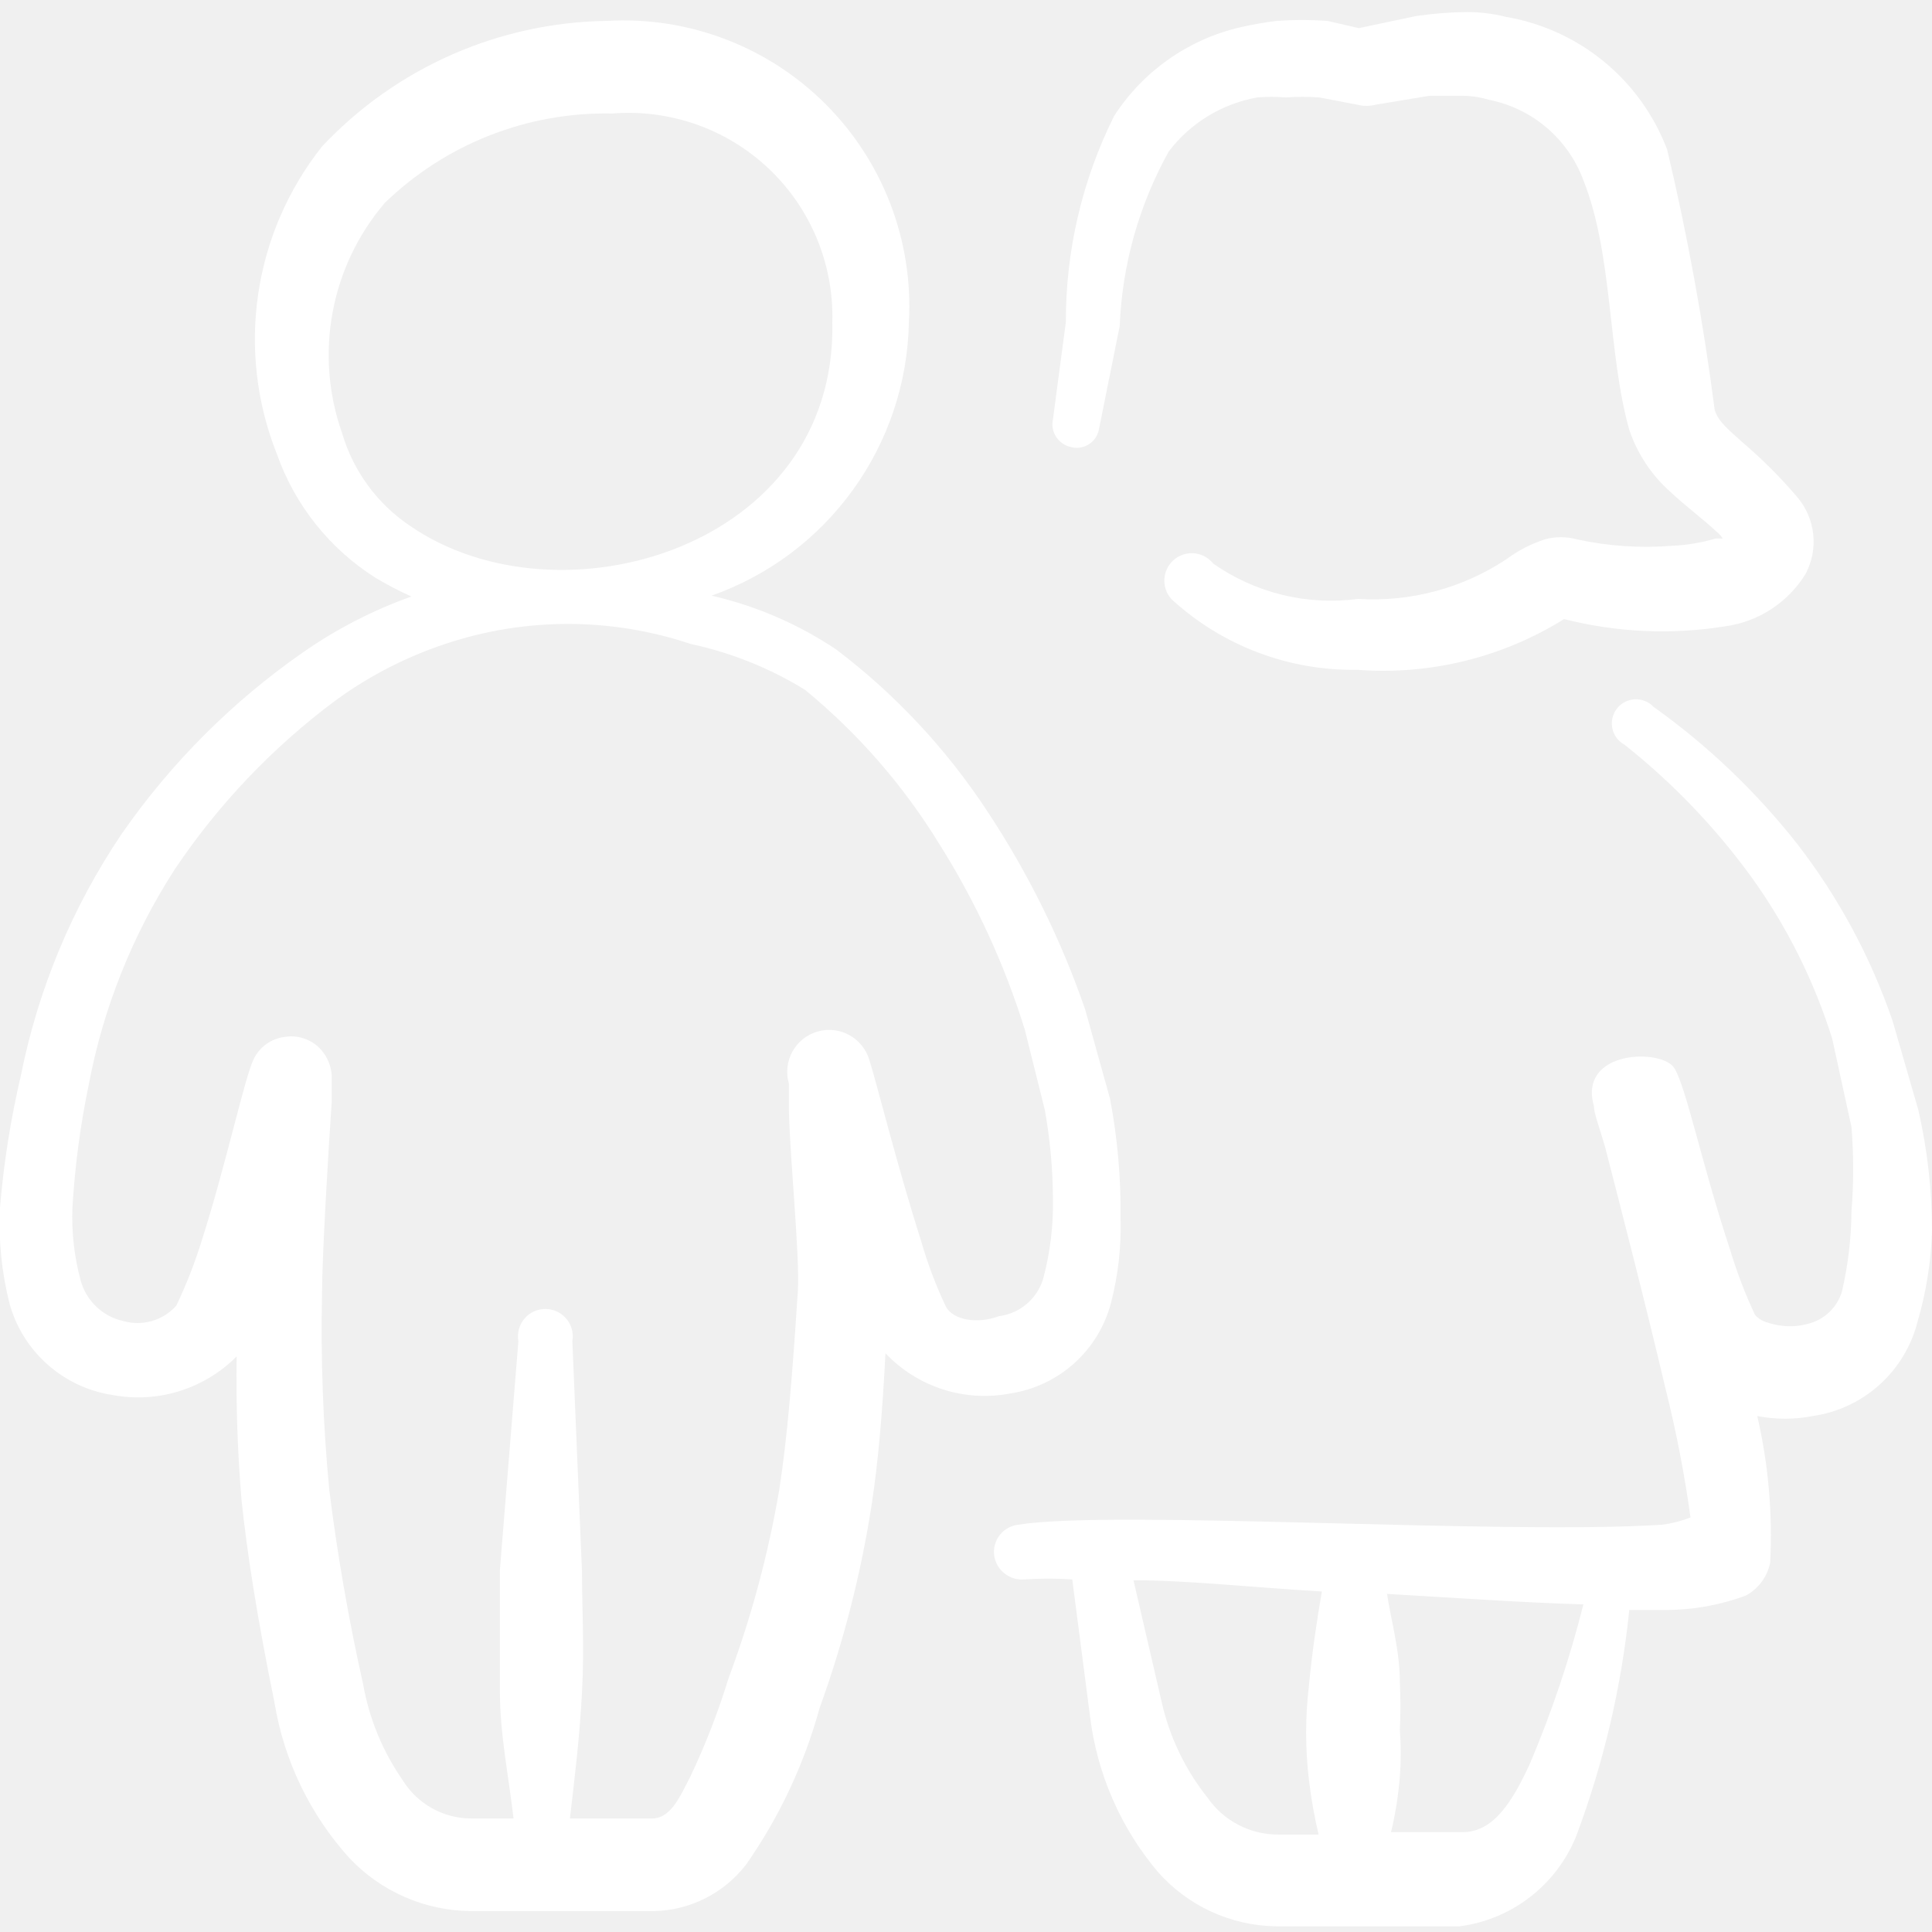
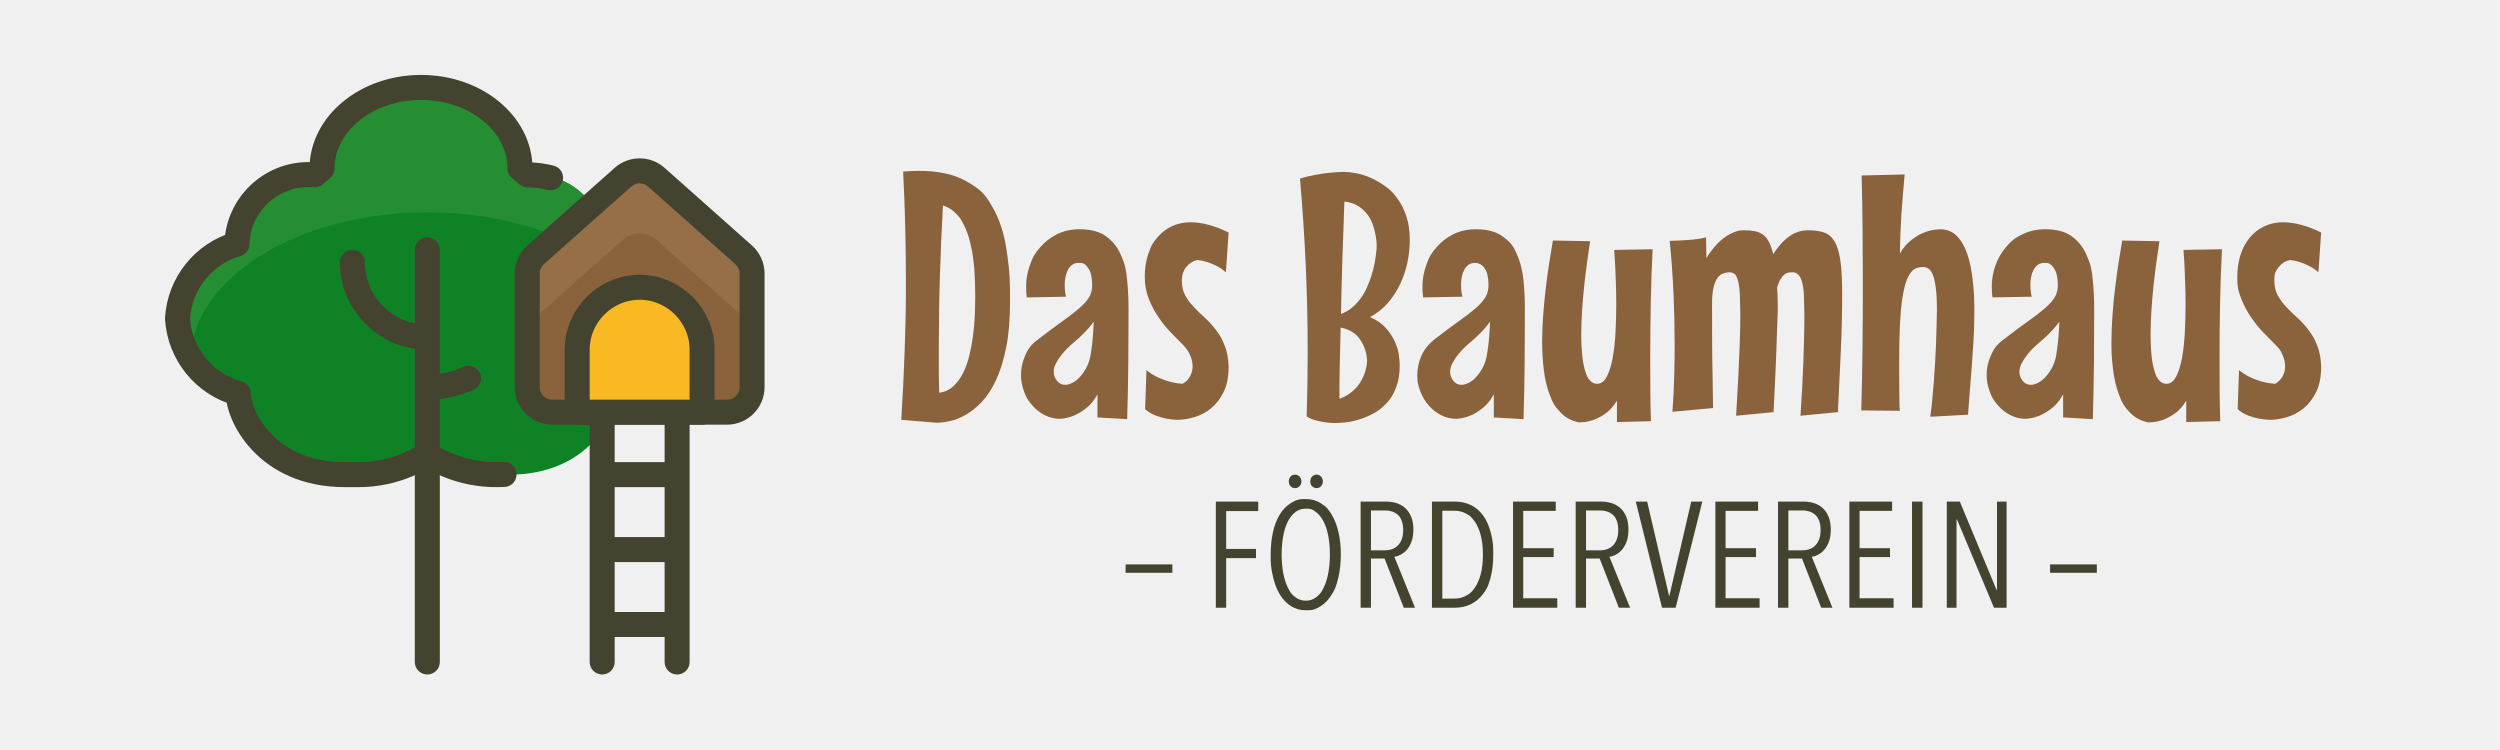
- <svg xmlns="http://www.w3.org/2000/svg" preserveAspectRatio="xMinYMin" viewBox="0 0 16 16">
-   <path fill="#fff" d="M9.2 10.793a2.5 2.5 0 0 0 .08-.7 5 5 0 0 0-.087-.993l-.206-.74a7.3 7.3 0 0 0-.814-1.647A5.4 5.4 0 0 0 6.927 5.38a3.1 3.1 0 0 0-1.034-.447 2.45 2.45 0 0 0 1.634-2.266 2.367 2.367 0 0 0-2.5-2.494 3.3 3.3 0 0 0-2.36 1.04 2.57 2.57 0 0 0-.374 2.547 2 2 0 0 0 .82 1.027 3 3 0 0 0 .294.153 3.8 3.8 0 0 0-.894.46 6 6 0 0 0-1.506 1.507 5.5 5.5 0 0 0-.834 2A7.5 7.5 0 0 0 0 10a2.7 2.7 0 0 0 .08.8 1.05 1.05 0 0 0 .853.753 1.15 1.15 0 0 0 1.027-.32A12 12 0 0 0 2 12.42c.047.447.127.96.273 1.68a2.53 2.53 0 0 0 .62 1.287 1.4 1.4 0 0 0 1.007.44h1.513a.99.99 0 0 0 .767-.387 4.2 4.2 0 0 0 .607-1.293 9 9 0 0 0 .433-1.694c.053-.353.087-.74.113-1.246a1.13 1.13 0 0 0 1.034.333 1.02 1.02 0 0 0 .833-.747M2.833 3.587a1.94 1.94 0 0 1 .354-1.907A2.63 2.63 0 0 1 5.073.94a1.687 1.687 0 0 1 1.82 1.727c.04 1.873-2.266 2.54-3.5 1.686a1.4 1.4 0 0 1-.56-.766m5 7.233a3.6 3.6 0 0 1-.206-.547c-.2-.626-.374-1.333-.427-1.493a.34.34 0 0 0-.667.193s0 .087 0 .167c0 .373.094 1.26.074 1.56-.047.72-.087 1.207-.154 1.64a8.6 8.6 0 0 1-.42 1.56 6 6 0 0 1-.313.807c-.093.18-.167.36-.333.353H4.72c.04-.347.08-.667.1-1.047s0-.666 0-.993l-.08-1.913a.227.227 0 1 0-.447 0L4.14 13v1.013c0 .347.073.7.113 1.047h-.346a.67.67 0 0 1-.574-.32 2 2 0 0 1-.326-.793 17 17 0 0 1-.28-1.607 14 14 0 0 1-.06-1.627c0-.306.053-1.2.08-1.586v-.22a.35.35 0 0 0-.067-.187.33.33 0 0 0-.32-.133.33.33 0 0 0-.26.186c-.073.147-.227.867-.427 1.494a4 4 0 0 1-.213.546.43.43 0 0 1-.44.127.47.47 0 0 1-.353-.34A2 2 0 0 1 .6 10a7 7 0 0 1 .133-1.007A5 5 0 0 1 1.447 7.2 5.7 5.7 0 0 1 2.78 5.8a3.3 3.3 0 0 1 .907-.467 3.2 3.2 0 0 1 2.033 0 3 3 0 0 1 .947.38A5.1 5.1 0 0 1 7.773 6.98a6.5 6.5 0 0 1 .714 1.547l.166.666a4.3 4.3 0 0 1 .067.727 2.4 2.4 0 0 1-.08.667.44.44 0 0 1-.367.313c-.18.067-.38.033-.44-.08m8.054-1.627-.214-.74a5.1 5.1 0 0 0-.786-1.46 5.8 5.8 0 0 0-1.194-1.14.2.2 0 1 0-.24.314 5.6 5.6 0 0 1 1.054 1.1 4.7 4.7 0 0 1 .666 1.333l.16.733a4.3 4.3 0 0 1 0 .7 3 3 0 0 1-.08.667.39.39 0 0 1-.246.253.57.57 0 0 1-.367 0 .2.2 0 0 1-.107-.066 4 4 0 0 1-.206-.54c-.234-.707-.36-1.334-.46-1.5s-.8-.154-.667.313c0 .06.047.18.093.34.12.467.334 1.293.5 2A10 10 0 0 1 14 12.567a1 1 0 0 1-.233.06c-1.334.086-4.547-.127-5.334 0a.227.227 0 0 0-.2.253.233.233 0 0 0 .254.2 3 3 0 0 1 .393 0l.147 1.133a2.46 2.46 0 0 0 .56 1.287 1.33 1.33 0 0 0 .98.453h1.52a1.21 1.21 0 0 0 .966-.746 7.5 7.5 0 0 0 .44-1.874h.3a1.9 1.9 0 0 0 .667-.12.4.4 0 0 0 .2-.273 4.4 4.4 0 0 0-.107-1.213 1.2 1.2 0 0 0 .46 0 1.05 1.05 0 0 0 .867-.78 3 3 0 0 0 .12-.754 4.5 4.5 0 0 0-.113-1m-5.3 6a.71.71 0 0 1-.587-.306 1.96 1.96 0 0 1-.38-.794l-.233-1.006c.446 0 .993.06 1.56.093-.04.233-.08.493-.107.78a3.3 3.3 0 0 0 0 .78 4 4 0 0 0 .08.453Zm2.08-.58c-.14.3-.294.56-.554.56h-.593a3 3 0 0 0 .073-.46 2.5 2.5 0 0 0 0-.386 4 4 0 0 0 0-.394c0-.266-.073-.513-.106-.733.573.033 1.14.073 1.626.087a9 9 0 0 1-.446 1.326M8.86 3.7a.187.187 0 0 0 .24-.14l.173-.86a3.24 3.24 0 0 1 .407-1.447 1.18 1.18 0 0 1 .733-.446 1.4 1.4 0 0 1 .234 0 2 2 0 0 1 .28 0l.313.06a.3.3 0 0 0 .153 0l.447-.074h.273a.8.8 0 0 1 .22.034 1.05 1.05 0 0 1 .78.666c.247.62.2 1.427.38 2.067a1.2 1.2 0 0 0 .34.513c.127.12.274.227.387.334a.2.2 0 0 1 .047.053h-.06a1.5 1.5 0 0 1-.36.06 2.7 2.7 0 0 1-.787-.053.5.5 0 0 0-.267 0 1.1 1.1 0 0 0-.32.166 2 2 0 0 1-1.226.327 1.7 1.7 0 0 1-1.2-.293.227.227 0 1 0-.34.3 2.22 2.22 0 0 0 1.533.58 2.83 2.83 0 0 0 1.713-.42 3.3 3.3 0 0 0 1.334.06.93.93 0 0 0 .666-.434.57.57 0 0 0-.066-.633 4 4 0 0 0-.46-.46c-.094-.087-.2-.167-.227-.267a21 21 0 0 0-.393-2.153 1.74 1.74 0 0 0-1.334-1.1 1.3 1.3 0 0 0-.326-.04 3 3 0 0 0-.42.033l-.474.1-.26-.06a3 3 0 0 0-.42 0 3 3 0 0 0-.306.054 1.7 1.7 0 0 0-1.04.733 3.8 3.8 0 0 0-.4 1.707l-.107.806a.193.193 0 0 0 .14.227" />
+ <svg xmlns="http://www.w3.org/2000/svg" fill-rule="evenodd" stroke-linecap="round" stroke-linejoin="round" clip-rule="evenodd" viewBox="0 0 417 125" preserveAspectRatio="xMinYMin">
+   <path fill="#108226" fill-rule="nonzero" d="M71.275 75.783a21.07 21.07 0 0 0 11.667 3.384h2.083c13.396 0 17.938-10.263 17.758-13.534a13.83 13.83 0 0 0 10.171-12.5c0-5.558-6.158-10.333-11.996-12.416-.153-6.41-5.468-11.599-11.879-11.599q-.537 0-1.071.049l-1.25-1.042c-.02-7.479-7.404-13.542-16.525-13.542s-16.504 6.063-16.504 13.542l-1.25 1.042q-.515-.045-1.033-.045c-6.407 0-11.721 5.181-11.883 11.586a13.78 13.78 0 0 0-9.955 12.417 13.84 13.84 0 0 0 10.171 12.5c-.171 3.279 4.363 13.542 17.746 13.542h2.083a21.1 21.1 0 0 0 11.667-3.384" />
+   <path fill="#258e33" fill-rule="nonzero" d="M71.275 35.417c21.5 0 38.996 10.833 39.583 24.321a11.67 11.67 0 0 0 2.084-6.613c0-5.558-6.159-10.337-11.996-12.421-.163-6.405-5.477-11.584-11.884-11.584q-.527 0-1.054.047l-1.25-1.042c-.02-7.479-7.404-13.542-16.525-13.542s-16.504 6.063-16.504 13.542l-1.25 1.042q-.515-.045-1.033-.045c-6.406 0-11.719 5.178-11.883 11.582a13.78 13.78 0 0 0-9.955 12.421 11.68 11.68 0 0 0 2.084 6.613c.587-13.488 18.083-24.321 39.583-24.321" />
+   <path fill="#8a633d" fill-rule="nonzero" d="M103.925 29.546 89.342 42.5a4.17 4.17 0 0 0-1.4 3.113v18.97c0 2.286 1.881 4.167 4.166 4.167h29.167c2.286 0 4.167-1.881 4.167-4.167V45.621a4.17 4.17 0 0 0-1.4-3.113l-14.584-12.962a4.18 4.18 0 0 0-5.533 0" />
+   <path fill="#966f49" fill-rule="nonzero" d="m124.042 42.5-14.584-12.962a4.18 4.18 0 0 0-5.533 0L89.342 42.5a4.17 4.17 0 0 0-1.4 3.113v10.416a4.17 4.17 0 0 1 1.4-3.112l14.583-12.963a4.18 4.18 0 0 1 5.533 0l14.584 12.963a4.17 4.17 0 0 1 1.4 3.112V45.613a4.17 4.17 0 0 0-1.4-3.113" />
+   <g stroke="#444330" stroke-width="4.17">
+     <path fill="none" d="M103.925 29.546 89.342 42.5a4.17 4.17 0 0 0-1.4 3.113v18.97c0 2.286 1.881 4.167 4.166 4.167h29.167c2.286 0 4.167-1.881 4.167-4.167V45.621a4.17 4.17 0 0 0-1.4-3.113l-14.584-12.962a4.18 4.18 0 0 0-5.533 0M100.442 68.75v41.667M112.942 68.75v41.667M100.442 79.167h12.5M100.442 91.667h12.5M100.442 104.167h12.5" />
+     <path fill="#fab923" fill-rule="nonzero" d="M117.108 68.75V58.333c0-5.714-4.702-10.416-10.416-10.416s-10.417 4.702-10.417 10.416V68.75z" />
+     <path fill="none" d="M71.275 41.667v68.75M71.275 64.583c2.375.005 4.721-.5 6.879-1.483M71.275 56.25c-6.857 0-12.5-5.643-12.5-12.5" />
+     <path fill="none" d="M84.075 79.138c-.379 0-.762.029-1.146.029a21.1 21.1 0 0 1-11.666-3.384 21.1 21.1 0 0 1-11.655 3.384h-2.083c-13.396 0-17.917-10.263-17.758-13.534a13.84 13.84 0 0 1-10.159-12.508 13.78 13.78 0 0 1 9.913-12.417c.161-6.406 5.475-11.588 11.884-11.588q.527 0 1.053.047l1.25-1.042c.021-7.479 7.405-13.542 16.525-13.542 9.121 0 16.505 6.063 16.505 13.542l1.25 1.042c1.3 0 2.591.162 3.85.487" />
+   </g>
+   <g fill-rule="nonzero">
+     <path fill="#8a633d" d="M168.475 50.318q0 4.415-.641 7.619-.64 3.204-1.694 5.455t-2.379 3.645q-1.325 1.396-2.691 2.165-1.368.769-2.649 1.04-1.282.27-2.25.27l-5.839-.484q.37-5.81.569-11.692c.199-5.882.2-7.876.2-11.863a350 350 0 0 0-.456-17.859 34 34 0 0 1 1.339-.086q.655-.028 1.281-.028 4.729 0 7.691 1.609c2.962 1.609 3.517 2.573 4.628 4.5q1.667 2.892 2.279 6.893c.612 4.001.612 5.607.612 8.816m-5.81-.769q0-1.396-.057-2.977c-.057-1.581-.119-2.103-.242-3.147a24 24 0 0 0-.556-3.048q-.37-1.48-.968-2.72c-.598-1.24-.888-1.533-1.467-2.122s-1.277-1.006-2.094-1.253a571 571 0 0 0-.299 6.109q-.128 2.977-.213 5.882c-.085 2.905-.1 3.86-.128 5.768a378 378 0 0 0-.043 5.739v3.803q0 1.923.057 3.916a4 4 0 0 0 2.279-.997q.968-.854 1.637-2.15.67-1.296 1.083-2.934t.641-3.361.299-3.404q.07-1.68.071-3.104M188.243 51.543q0 4.5-.043 9t-.185 9.371l-4.956-.285v-3.845q-.855 1.539-1.937 2.35t-2.051 1.211q-1.14.455-2.25.512a5.55 5.55 0 0 1-2.564-.612q-1.196-.612-2.079-1.638c-.883-1.026-1.049-1.467-1.381-2.35a7.7 7.7 0 0 1-.499-2.748q0-1.624.698-3.205c.698-1.581 1.258-2.008 2.378-2.862a118 118 0 0 1 3.903-2.906q1.651-1.167 2.748-2.122 1.096-.954 1.624-1.823.527-.868.527-2.008 0-1.88-.627-2.805c-.627-.925-.968-.926-1.652-.926q-.627 0-1.068.328a2.4 2.4 0 0 0-.712.854 4.5 4.5 0 0 0-.399 1.168q-.128.64-.128 1.268 0 .427.043.939.042.513.185 1.083l-6.551.114q-.057-.485-.086-.926c-.029-.441-.028-.584-.028-.869q0-1.766.598-3.489c.598-1.723.983-2.174 1.752-3.076s1.704-1.628 2.805-2.179q1.653-.826 3.788-.826 2.763 0 4.373 1.154 1.608 1.154 2.449 3.033c.841 1.879.921 2.673 1.082 4.258q.243 2.379.243 4.857m-6.409 8.06q.142-.712.256-1.623.114-.77.2-1.866c.086-1.096.104-1.552.142-2.464q-.456.627-.883 1.111c-.427.484-.551.608-.797.855q-.427.427-.798.769-.655.54-1.396 1.21a13.6 13.6 0 0 0-1.353 1.41q-.612.741-1.025 1.524c-.413.783-.413 1.03-.413 1.524q0 .797.541 1.467.541.669 1.339.669.599 0 1.239-.342c.64-.342.835-.55 1.225-.968a7.3 7.3 0 0 0 1.039-1.453q.456-.825.684-1.823M204.934 61.17q0 2.535-.841 4.23-.84 1.694-2.107 2.72a7.9 7.9 0 0 1-2.777 1.467q-1.51.441-2.849.441a10.8 10.8 0 0 1-3.688-.755 5.2 5.2 0 0 1-1.667-1.039l.228-6.494q1.026.825 2.08 1.281t1.936.684q1.026.256 1.994.313a3.04 3.04 0 0 0 1.239-1.21 3.5 3.5 0 0 0 .442-1.752q0-.826-.385-1.752-.384-.926-1.182-1.751-.798-.798-1.894-1.923c-1.096-1.125-1.434-1.6-2.108-2.549a15.3 15.3 0 0 1-1.709-3.162q-.698-1.737-.698-3.788 0-2.022.556-3.689c.556-1.667.892-2.065 1.566-2.862a7 7 0 0 1 2.422-1.852q1.41-.655 3.09-.655 1.367 0 2.962.413 1.595.414 3.39 1.296l-.456 6.637a7.3 7.3 0 0 0-1.567-1.068 11 11 0 0 0-1.538-.641 8.5 8.5 0 0 0-1.623-.342q-1.083.2-1.852 1.125-.768.926-.769 2.378 0 1.368.556 2.379.555 1.011 1.395 1.908a31 31 0 0 0 1.838 1.795q.996.897 1.865 2.036c.869 1.139 1.073 1.633 1.481 2.62q.613 1.482.67 3.561M235.154 40.064q0 1.765-.384 3.646a16.2 16.2 0 0 1-1.197 3.617 13.8 13.8 0 0 1-2.065 3.19 10.1 10.1 0 0 1-2.99 2.364q1.68.74 2.663 1.852.982 1.11 1.495 2.293c.513 1.183.56 1.538.655 2.25s.143 1.286.143 1.723q0 2.164-.641 3.717c-.641 1.553-.973 1.908-1.638 2.62a8.2 8.2 0 0 1-2.236 1.709q-1.239.641-2.449.983c-1.21.342-1.562.375-2.265.442q-1.054.099-1.68.099a16 16 0 0 1-1.624-.142 16 16 0 0 1-1.524-.328 5 5 0 0 1-1.467-.641q.171-5.411.171-10.795 0-7.32-.327-14.469-.329-7.149-.954-14.412 1.31-.399 2.606-.627c1.296-.228 1.647-.266 2.35-.342a35 35 0 0 1 2.335-.142q.883 0 2.037.213 1.154.215 2.378.741 1.225.527 2.407 1.367c1.182.84 1.495 1.263 2.122 2.108s1.13 1.842 1.51 2.991q.569 1.723.569 3.973m-5.526 1.282v-.499q0-.526-.128-1.339a13 13 0 0 0-.427-1.78 6.5 6.5 0 0 0-.897-1.823 5.9 5.9 0 0 0-1.552-1.495q-.955-.64-2.379-.783-.171 4.7-.327 9.371a604 604 0 0 0-.242 9.371 6 6 0 0 0 1.837-1.054q.812-.684 1.424-1.524c.612-.84.755-1.158 1.039-1.795q.428-.954.741-1.894.713-2.193.911-4.756m-1.595 18.884q-.057-1.397-.569-2.535a10 10 0 0 0-.541-.983 4.1 4.1 0 0 0-.784-.911 4.7 4.7 0 0 0-1.096-.712 5.6 5.6 0 0 0-1.424-.442q-.086 2.991-.143 5.939c-.057 2.948-.057 3.945-.057 5.939a7 7 0 0 0 2.649-1.695q.485-.498.812-1.04.327-.54.555-1.054a7.6 7.6 0 0 0 .598-2.506M254.352 51.543q0 4.5-.043 9t-.185 9.371l-4.956-.285v-3.845q-.854 1.539-1.937 2.35c-1.083.811-1.405.945-2.051 1.211a7 7 0 0 1-2.25.512 5.55 5.55 0 0 1-2.563-.612 6.8 6.8 0 0 1-2.08-1.638q-.883-1.026-1.381-2.35c-.498-1.324-.499-1.799-.499-2.748q0-1.624.698-3.205t2.379-2.862q2.25-1.738 3.902-2.906 1.651-1.167 2.748-2.122t1.624-1.823.527-2.008q0-1.88-.627-2.805-.626-.926-1.652-.926-.626 0-1.068.328-.442.327-.712.854c-.27.527-.313.741-.399 1.168q-.128.64-.128 1.268 0 .427.043.939.042.513.185 1.083l-6.551.114q-.057-.485-.086-.926c-.029-.441-.028-.584-.028-.869q0-1.766.598-3.489c.598-1.723.983-2.174 1.752-3.076s1.704-1.628 2.805-2.179q1.652-.826 3.789-.826 2.763 0 4.372 1.154c1.609 1.154 1.889 1.78 2.449 3.033q.84 1.88 1.083 4.258a48 48 0 0 1 .242 4.857m-6.409 8.06q.143-.712.256-1.623.114-.77.2-1.866c.086-1.096.104-1.552.142-2.464q-.456.627-.883 1.111c-.427.484-.55.608-.797.855q-.427.427-.798.769-.656.54-1.395 1.21-.741.669-1.353 1.41a9 9 0 0 0-1.026 1.524q-.413.783-.413 1.524 0 .797.541 1.467.541.669 1.339.669.598 0 1.239-.342c.641-.342.836-.55 1.225-.968s.736-.902 1.04-1.453q.455-.825.683-1.823M275.657 41.574a297 297 0 0 0-.313 9.071 473 473 0 0 0-.086 9.015q0 2.677.015 5.298t.099 5.298l-5.668.142v-3.56q-.854 1.396-1.908 2.136t-2.008 1.068-1.638.371a23 23 0 0 1-.798.042q-1.794-.37-2.976-1.58c-1.182-1.21-1.415-1.814-1.88-3.02q-.698-1.808-.983-4.087a39 39 0 0 1-.284-4.785q0-2.165.17-4.415.171-2.25.428-4.429t.569-4.216q.314-2.036.627-3.802l6.209.114a259 259 0 0 0-.527 3.646q-.27 1.965-.484 4.016a100 100 0 0 0-.342 4.116 64 64 0 0 0-.128 3.916q0 1.709.143 3.19.142 1.482.455 2.578c.313 1.096.48 1.301.812 1.709s.745.612 1.239.612q.969 0 1.595-1.168.627-1.167.983-3.062.356-1.893.484-4.258.129-2.364.128-4.756 0-1.795-.057-3.418a314 314 0 0 0-.114-2.906q-.086-1.48-.171-2.763zM296.535 51.6q-.114 3.417-.228 6.608-.057 1.367-.114 2.819-.056 1.454-.128 2.835-.07 1.38-.128 2.648a136 136 0 0 1-.114 2.236l-6.238.599q.228-3.76.371-6.594.142-2.834.213-4.871.072-2.036.1-3.404t.014-2.193c-.009-.551-.043-1.661-.043-1.737q0-1.596-.128-2.592-.128-.997-.356-1.567c-.228-.57-.337-.636-.555-.769a1.37 1.37 0 0 0-.726-.199q-.513 0-1.04.185t-.94.74-.669 1.581q-.257 1.025-.257 2.735 0 3.247.014 6.337t.072 5.569q.028 2.876.085 5.497l-6.779.626q.228-3.018.299-5.896.072-2.876.071-5.184 0-4.329-.185-8.587a159 159 0 0 0-.641-8.844 74 74 0 0 0 2.991-.143 21 21 0 0 0 1.852-.199q.797-.114 1.224-.256l.057 3.446q.599-.968 1.325-1.823a10 10 0 0 1 1.524-1.467q.797-.612 1.666-.968c.869-.356 1.172-.356 1.78-.356q1.026 0 1.809.157.783.156 1.367.598t.983 1.224q.398.784.683 2.009.513-.798 1.125-1.524.613-.727 1.339-1.282c.726-.555 1.002-.66 1.552-.869a5.1 5.1 0 0 1 1.823-.313q1.567 0 2.649.37t1.752 1.496q.67 1.125.968 3.19.3 2.064.299 5.454 0 4.87-.228 9.756-.227 4.884-.484 10.068l-6.238.599q.342-5.241.47-8.816.129-3.575.157-5.768c.028-2.193.019-2.521 0-3.176s-.028-1.02-.028-1.096q0-1.567-.157-2.564-.156-.997-.427-1.552t-.627-.755c-.356-.2-.498-.199-.783-.199q-.257 0-.57.042-.313.044-.655.285-.342.242-.669.755-.328.513-.613 1.424.086 1.282.1 2.279t.014 1.396M321.971 69.515q.199-1.424.341-2.933a162 162 0 0 0 .456-5.982q.086-1.452.143-2.763.113-3.047.17-6.01 0-2.45-.199-3.888t-.527-2.193q-.327-.754-.755-.982a1.8 1.8 0 0 0-.854-.228q-.57 0-1.083.185-.511.185-.954.755-.441.569-.797 1.609t-.613 2.749-.384 4.172a115 115 0 0 0-.128 5.882v2.621q0 1.366.014 2.577t.028 2.137.072 1.296l-6.438-.057q.143-5.213.2-10.326.057-5.112.057-10.325a981 981 0 0 0-.043-9.271 607 607 0 0 0-.157-9.271l7.178-.171a878 878 0 0 0-.313 3.575q-.143 1.665-.242 3.247-.1 1.58-.157 3.133c-.057 1.553-.066 2.103-.085 3.204q.882-1.452 1.951-2.25c1.069-.798 1.395-.931 2.051-1.196q.982-.4 1.723-.485.74-.085.968-.085 1.709 0 2.82 1.139t1.752 3.048q.64 1.908.897 4.415c.257 2.507.256 3.418.256 5.241q0 2.221-.128 4.529a210 210 0 0 1-.299 4.528q-.171 2.223-.342 4.273c-.171 2.05-.209 2.62-.285 3.76zM349.314 51.543q0 4.5-.042 9-.044 4.5-.185 9.371l-4.957-.285v-3.845q-.854 1.539-1.936 2.35-1.083.812-2.051 1.211-1.14.455-2.25.512a5.55 5.55 0 0 1-2.564-.612q-1.196-.612-2.079-1.638c-.883-1.026-1.049-1.467-1.382-2.35a7.8 7.8 0 0 1-.498-2.748q0-1.624.698-3.205c.698-1.581 1.258-2.008 2.378-2.862q2.25-1.738 3.902-2.906 1.653-1.167 2.749-2.122t1.624-1.823q.526-.868.526-2.008 0-1.88-.626-2.805c-.626-.925-.969-.926-1.652-.926q-.627 0-1.068.328a2.4 2.4 0 0 0-.712.854 4.4 4.4 0 0 0-.399 1.168 6.4 6.4 0 0 0-.128 1.268q0 .427.042.939.043.513.186 1.083l-6.552.114q-.057-.485-.085-.926c-.028-.441-.028-.584-.028-.869q0-1.766.598-3.489.597-1.723 1.751-3.076c1.154-1.353 1.705-1.628 2.806-2.179s2.364-.826 3.788-.826q2.763 0 4.372 1.154 1.61 1.154 2.45 3.033c.84 1.879.921 2.673 1.082 4.258q.243 2.379.242 4.857m-6.408 8.06q.142-.712.256-1.623.114-.77.199-1.866c.085-1.096.105-1.552.143-2.464q-.456.627-.883 1.111c-.427.484-.551.608-.798.855q-.427.427-.797.769-.655.54-1.396 1.21c-.741.67-.945.916-1.353 1.41s-.75 1.002-1.025 1.524q-.413.783-.413 1.524 0 .797.541 1.467.541.669 1.339.669.597 0 1.239-.342.64-.341 1.224-.968t1.04-1.453.684-1.823M370.62 41.574a297 297 0 0 0-.314 9.071 473 473 0 0 0-.085 9.015q0 2.677.014 5.298t.1 5.298l-5.668.142v-3.56q-.855 1.396-1.909 2.136-1.053.741-2.008 1.068-.954.328-1.637.371a23 23 0 0 1-.798.042q-1.794-.37-2.976-1.58c-1.182-1.21-1.415-1.814-1.88-3.02q-.699-1.808-.983-4.087c-.284-2.279-.285-3.114-.285-4.785q0-2.165.171-4.415c.171-2.25.256-2.977.427-4.429q.257-2.18.57-4.216t.627-3.802l6.209.114q-.257 1.68-.527 3.646t-.484 4.016a97 97 0 0 0-.342 4.116 64 64 0 0 0-.128 3.916q0 1.709.142 3.19.143 1.482.456 2.578c.313 1.096.479 1.301.812 1.709q.498.612 1.239.612.968 0 1.595-1.168t.982-3.062.485-4.258q.128-2.364.128-4.756 0-1.795-.057-3.418a314 314 0 0 0-.114-2.906q-.086-1.48-.171-2.763zM387.168 61.17q0 2.535-.84 4.23-.84 1.694-2.108 2.72a7.9 7.9 0 0 1-2.777 1.467q-1.51.441-2.848.441a10.8 10.8 0 0 1-3.689-.755 5.2 5.2 0 0 1-1.666-1.039l.228-6.494q1.026.825 2.079 1.281t1.937.684a11 11 0 0 0 1.994.313 3.04 3.04 0 0 0 1.239-1.21 3.5 3.5 0 0 0 .441-1.752q0-.826-.384-1.752c-.384-.926-.65-1.201-1.182-1.751q-.798-.798-1.894-1.923c-1.096-1.125-1.434-1.6-2.108-2.549q-1.011-1.425-1.709-3.162c-.698-1.737-.698-2.421-.698-3.788q0-2.022.556-3.689.555-1.666 1.566-2.862a7 7 0 0 1 2.421-1.852q1.41-.655 3.091-.655 1.367 0 2.962.413 1.595.414 3.389 1.296l-.455 6.637a7.3 7.3 0 0 0-1.567-1.068 11 11 0 0 0-1.538-.641 8.6 8.6 0 0 0-1.624-.342q-1.082.2-1.851 1.125c-.769.925-.769 1.41-.769 2.378q0 1.368.555 2.379.556 1.011 1.396 1.908c.84.897 1.173 1.196 1.837 1.795q.998.897 1.866 2.036c.868 1.139 1.073 1.633 1.481 2.62q.612 1.482.669 3.561" />
+     <g fill="#444330">
+       <path d="M187.75 94.142h7.8v1.4h-7.8zM204.525 85.242v6.325h4.975v1.525h-4.975v8.275H202.8v-17.7h7.075v1.575zM223.65 92.492q0 2.074-.4 3.787c-.4 1.713-.65 2.121-1.15 2.938q-.75 1.225-1.825 1.9c-1.075.675-1.533.675-2.45.675s-1.737-.225-2.462-.675-1.342-1.084-1.85-1.9q-.763-1.225-1.163-2.938c-.4-1.713-.4-2.404-.4-3.787q0-2.05.388-3.763.387-1.711 1.137-2.925.75-1.212 1.838-1.887c1.088-.675 1.562-.675 2.512-.675q1.375 0 2.45.675c1.075.675 1.325 1.079 1.825 1.887q.75 1.214 1.15 2.925.4 1.713.4 3.763m-1.825 0q0-1.6-.25-3t-.762-2.425q-.513-1.025-1.263-1.625c-.75-.6-1.075-.6-1.725-.6q-1.025 0-1.787.6-.763.6-1.263 1.625t-.75 2.425-.25 3q0 1.599.25 3 .25 1.4.75 2.45c.5 1.05.754 1.25 1.263 1.65q.762.6 1.787.6 1 0 1.75-.6c.75-.6.917-.95 1.25-1.65s.583-1.517.75-2.45q.25-1.401.25-3m-4.75-12.2q0 .5-.312.812a1 1 0 0 1-.738.313q-.475 0-.762-.313-.288-.312-.288-.812 0-.476.288-.8.287-.325.762-.325.424 0 .738.325.312.324.312.8m3.575 0q0 .5-.3.812a1 1 0 0 1-.75.313 1 1 0 0 1-.737-.313q-.313-.312-.313-.812 0-.476.313-.8a.99.99 0 0 1 .737-.325q.45 0 .75.325.3.324.3.8M234.15 101.367l-3.2-8.2h-2.275v8.2h-1.725v-17.7h4.25q.875 0 1.688.237a3.86 3.86 0 0 1 1.45.788q.637.55 1.025 1.45t.387 2.2q0 1.125-.287 1.937-.288.813-.75 1.363-.463.55-1.025.85c-.562.3-.746.325-1.113.375l3.45 8.5zm-.1-12.95q0-.95-.262-1.588c-.262-.638-.409-.762-.7-1.012q-.438-.375-1-.525c-.562-.15-.763-.15-1.163-.15h-2.25v6.65H231q1.425 0 2.238-.888.812-.887.812-2.487M249.075 92.542q0 2.175-.45 3.825c-.45 1.65-.733 2.02-1.3 2.762s-1.246 1.3-2.037 1.675q-1.188.563-2.638.563h-3.8v-17.7h3.825q1.45 0 2.638.562 1.186.563 2.025 1.688.837 1.125 1.287 2.787c.45 1.662.45 2.388.45 3.838m-1.725 0q0-1.875-.362-3.263-.363-1.387-1-2.287c-.637-.9-.925-1.05-1.5-1.35s-1.196-.45-1.863-.45h-2.05v14.65h2.05q1 0 1.863-.45c.863-.45 1.075-.75 1.5-1.35s.758-1.359 1-2.275q.362-1.376.362-3.225M252.375 101.367v-17.7h7.125v1.55h-5.425v6.225h5.075v1.475h-5.075v6.875h5.675v1.575zM270.025 101.367l-3.2-8.2h-2.275v8.2h-1.725v-17.7h4.25q.875 0 1.688.237a3.86 3.86 0 0 1 1.45.788q.637.55 1.025 1.45t.387 2.2q0 1.125-.287 1.937-.288.813-.75 1.363-.463.55-1.025.85c-.562.3-.746.325-1.113.375l3.45 8.5zm-.1-12.95q0-.95-.262-1.588c-.262-.638-.409-.762-.7-1.012q-.438-.375-1-.525c-.562-.15-.763-.15-1.163-.15h-2.25v6.65h2.325q1.425 0 2.238-.888.812-.887.812-2.487M279.5 101.367h-2.275l-4.375-17.7h1.9l3.65 15.725h.05l3.65-15.725h1.85zM286.125 101.367v-17.7h7.125v1.55h-5.425v6.225h5.075v1.475h-5.075v6.875h5.675v1.575zM303.775 101.367l-3.2-8.2H298.3v8.2h-1.725v-17.7h4.25q.875 0 1.688.237a3.86 3.86 0 0 1 1.45.788q.637.55 1.025 1.45t.387 2.2q0 1.125-.287 1.937-.288.813-.75 1.363-.463.55-1.025.85c-.562.3-.746.325-1.113.375l3.45 8.5zm-.1-12.95q0-.95-.262-1.588c-.262-.638-.409-.762-.7-1.012q-.438-.375-1-.525c-.562-.15-.763-.15-1.163-.15h-2.25v6.65h2.325q1.425 0 2.238-.888.812-.887.812-2.487M308.475 101.367v-17.7h7.125v1.55h-5.425v6.225h5.075v1.475h-5.075v6.875h5.675v1.575zM318.925 83.667h1.75v17.7h-1.75zM332.6 101.367l-6.175-14.725h-.075v14.725h-1.625v-17.7h2.175l6.125 14.725h.075V83.667h1.6v17.7zM341.95 94.142h7.8v1.4h-7.8z" />
+     </g>
+   </g>
</svg>
